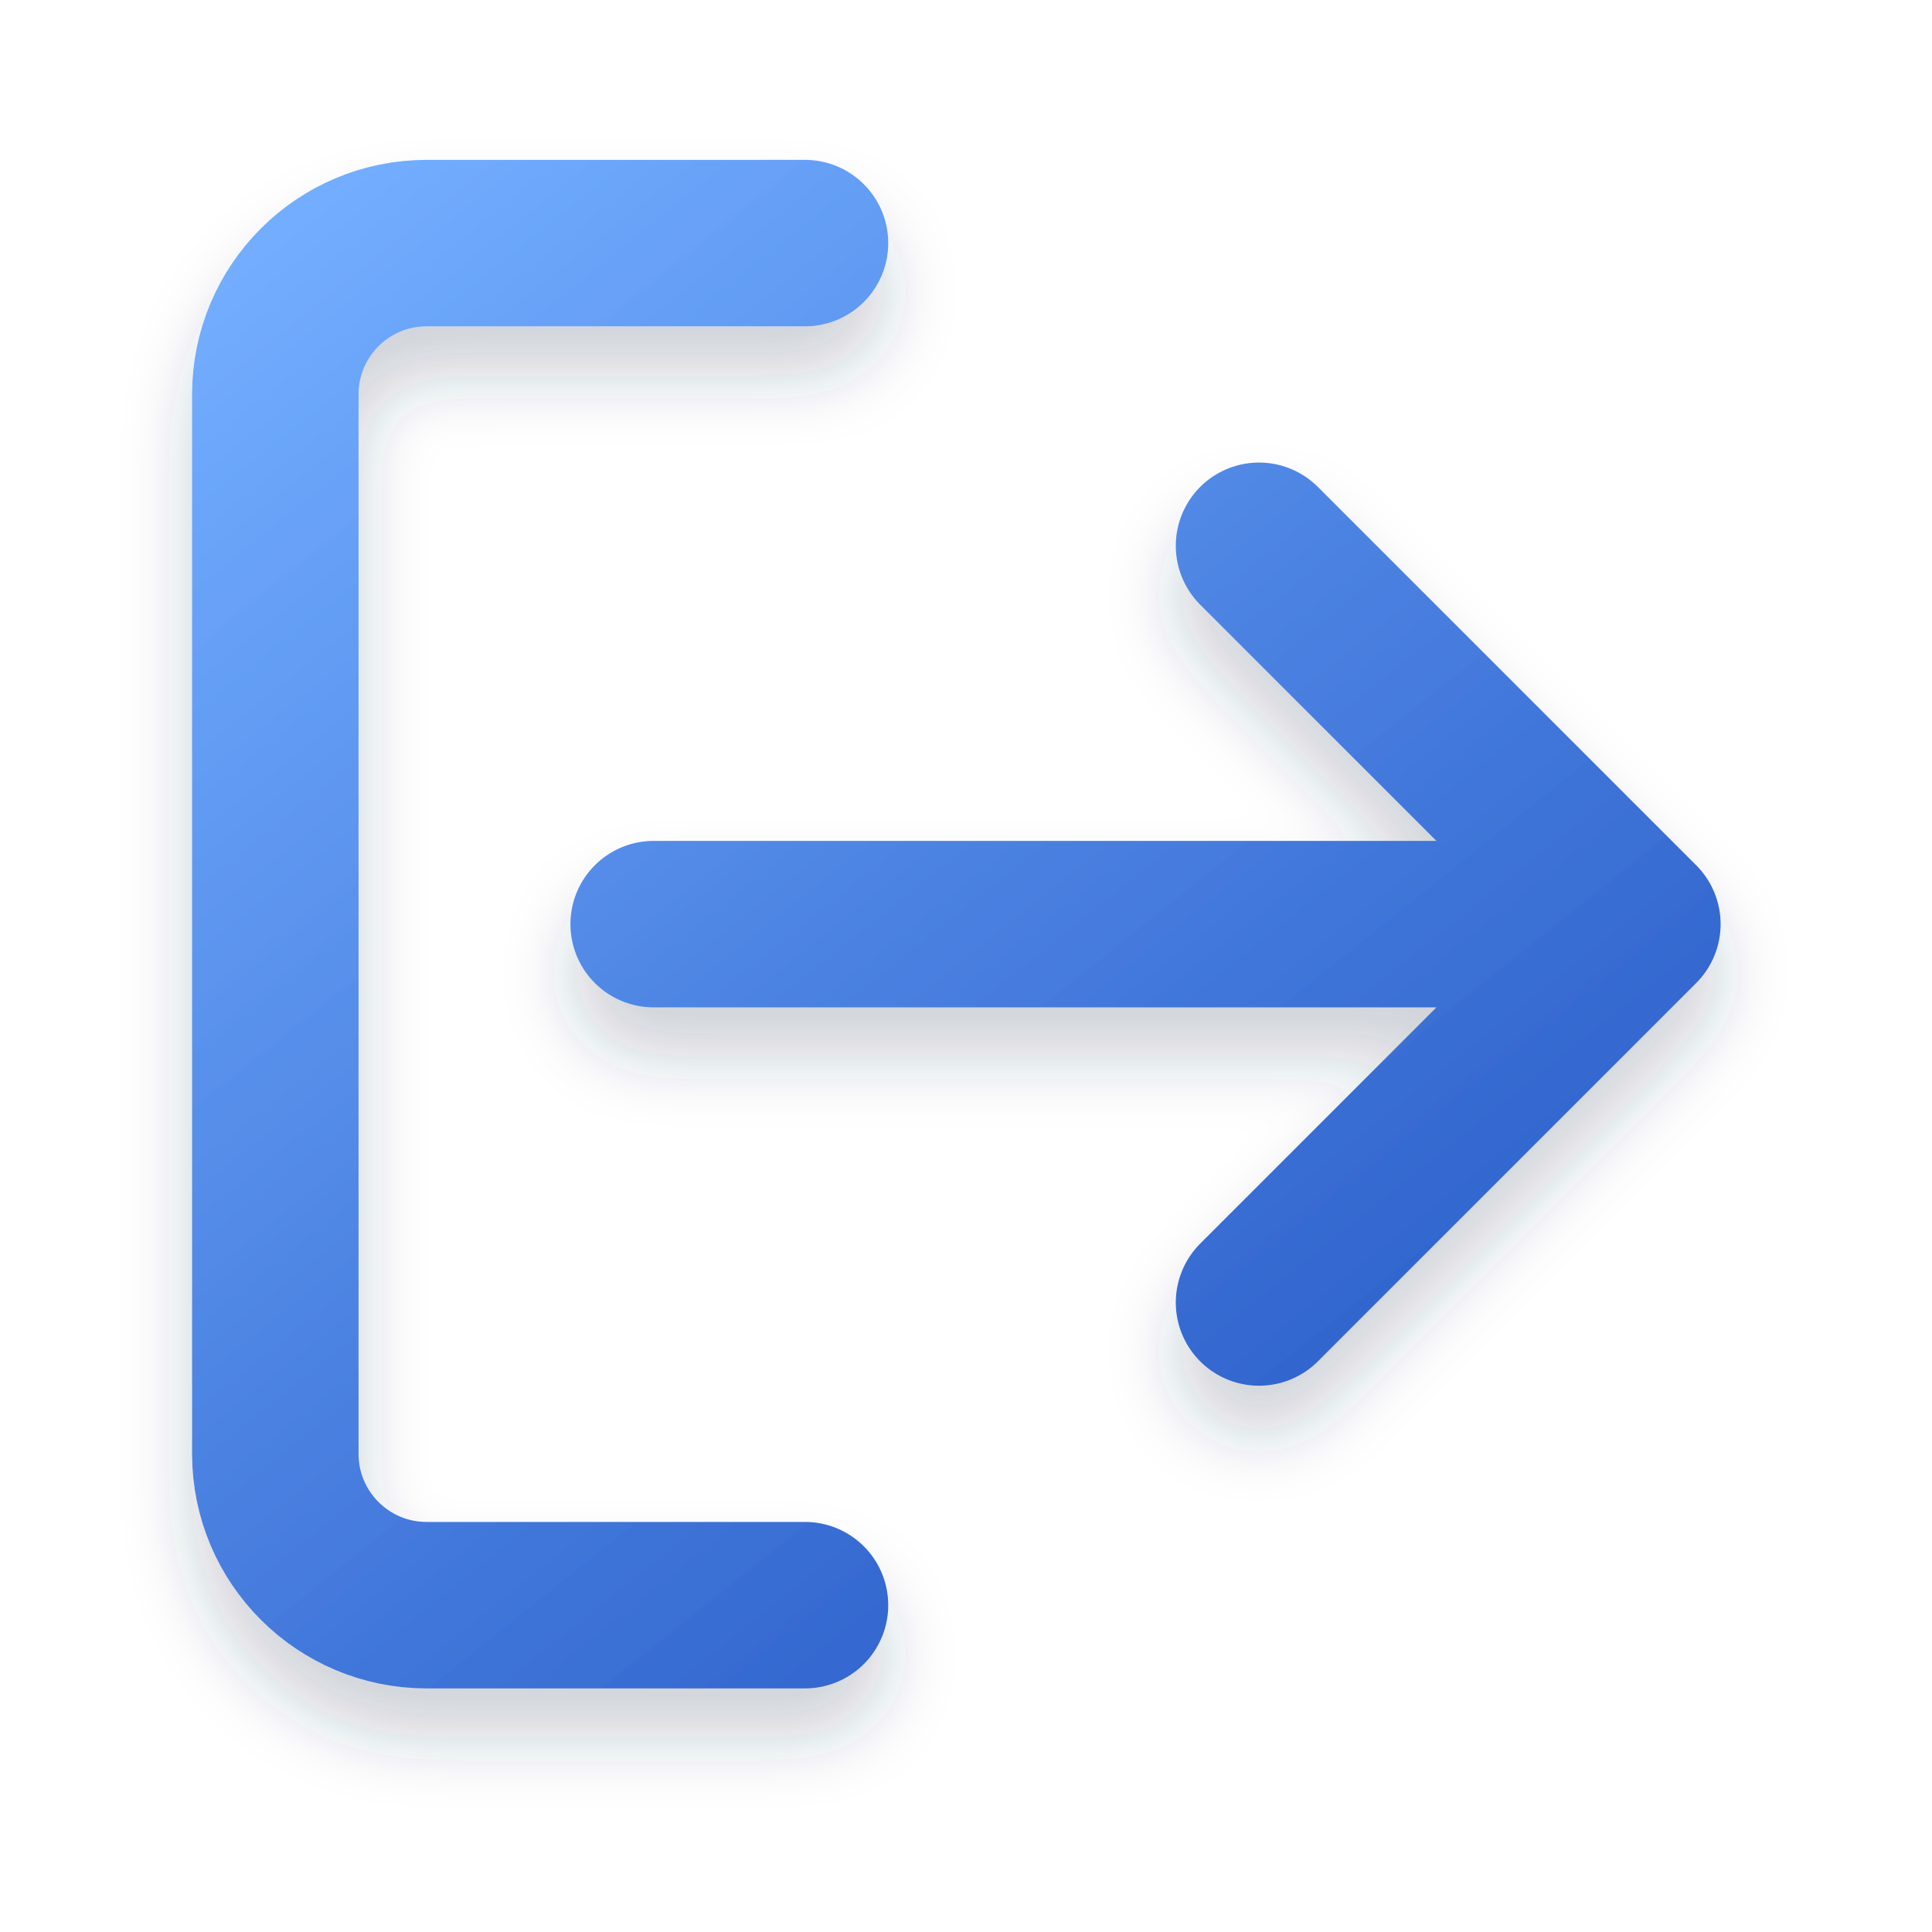
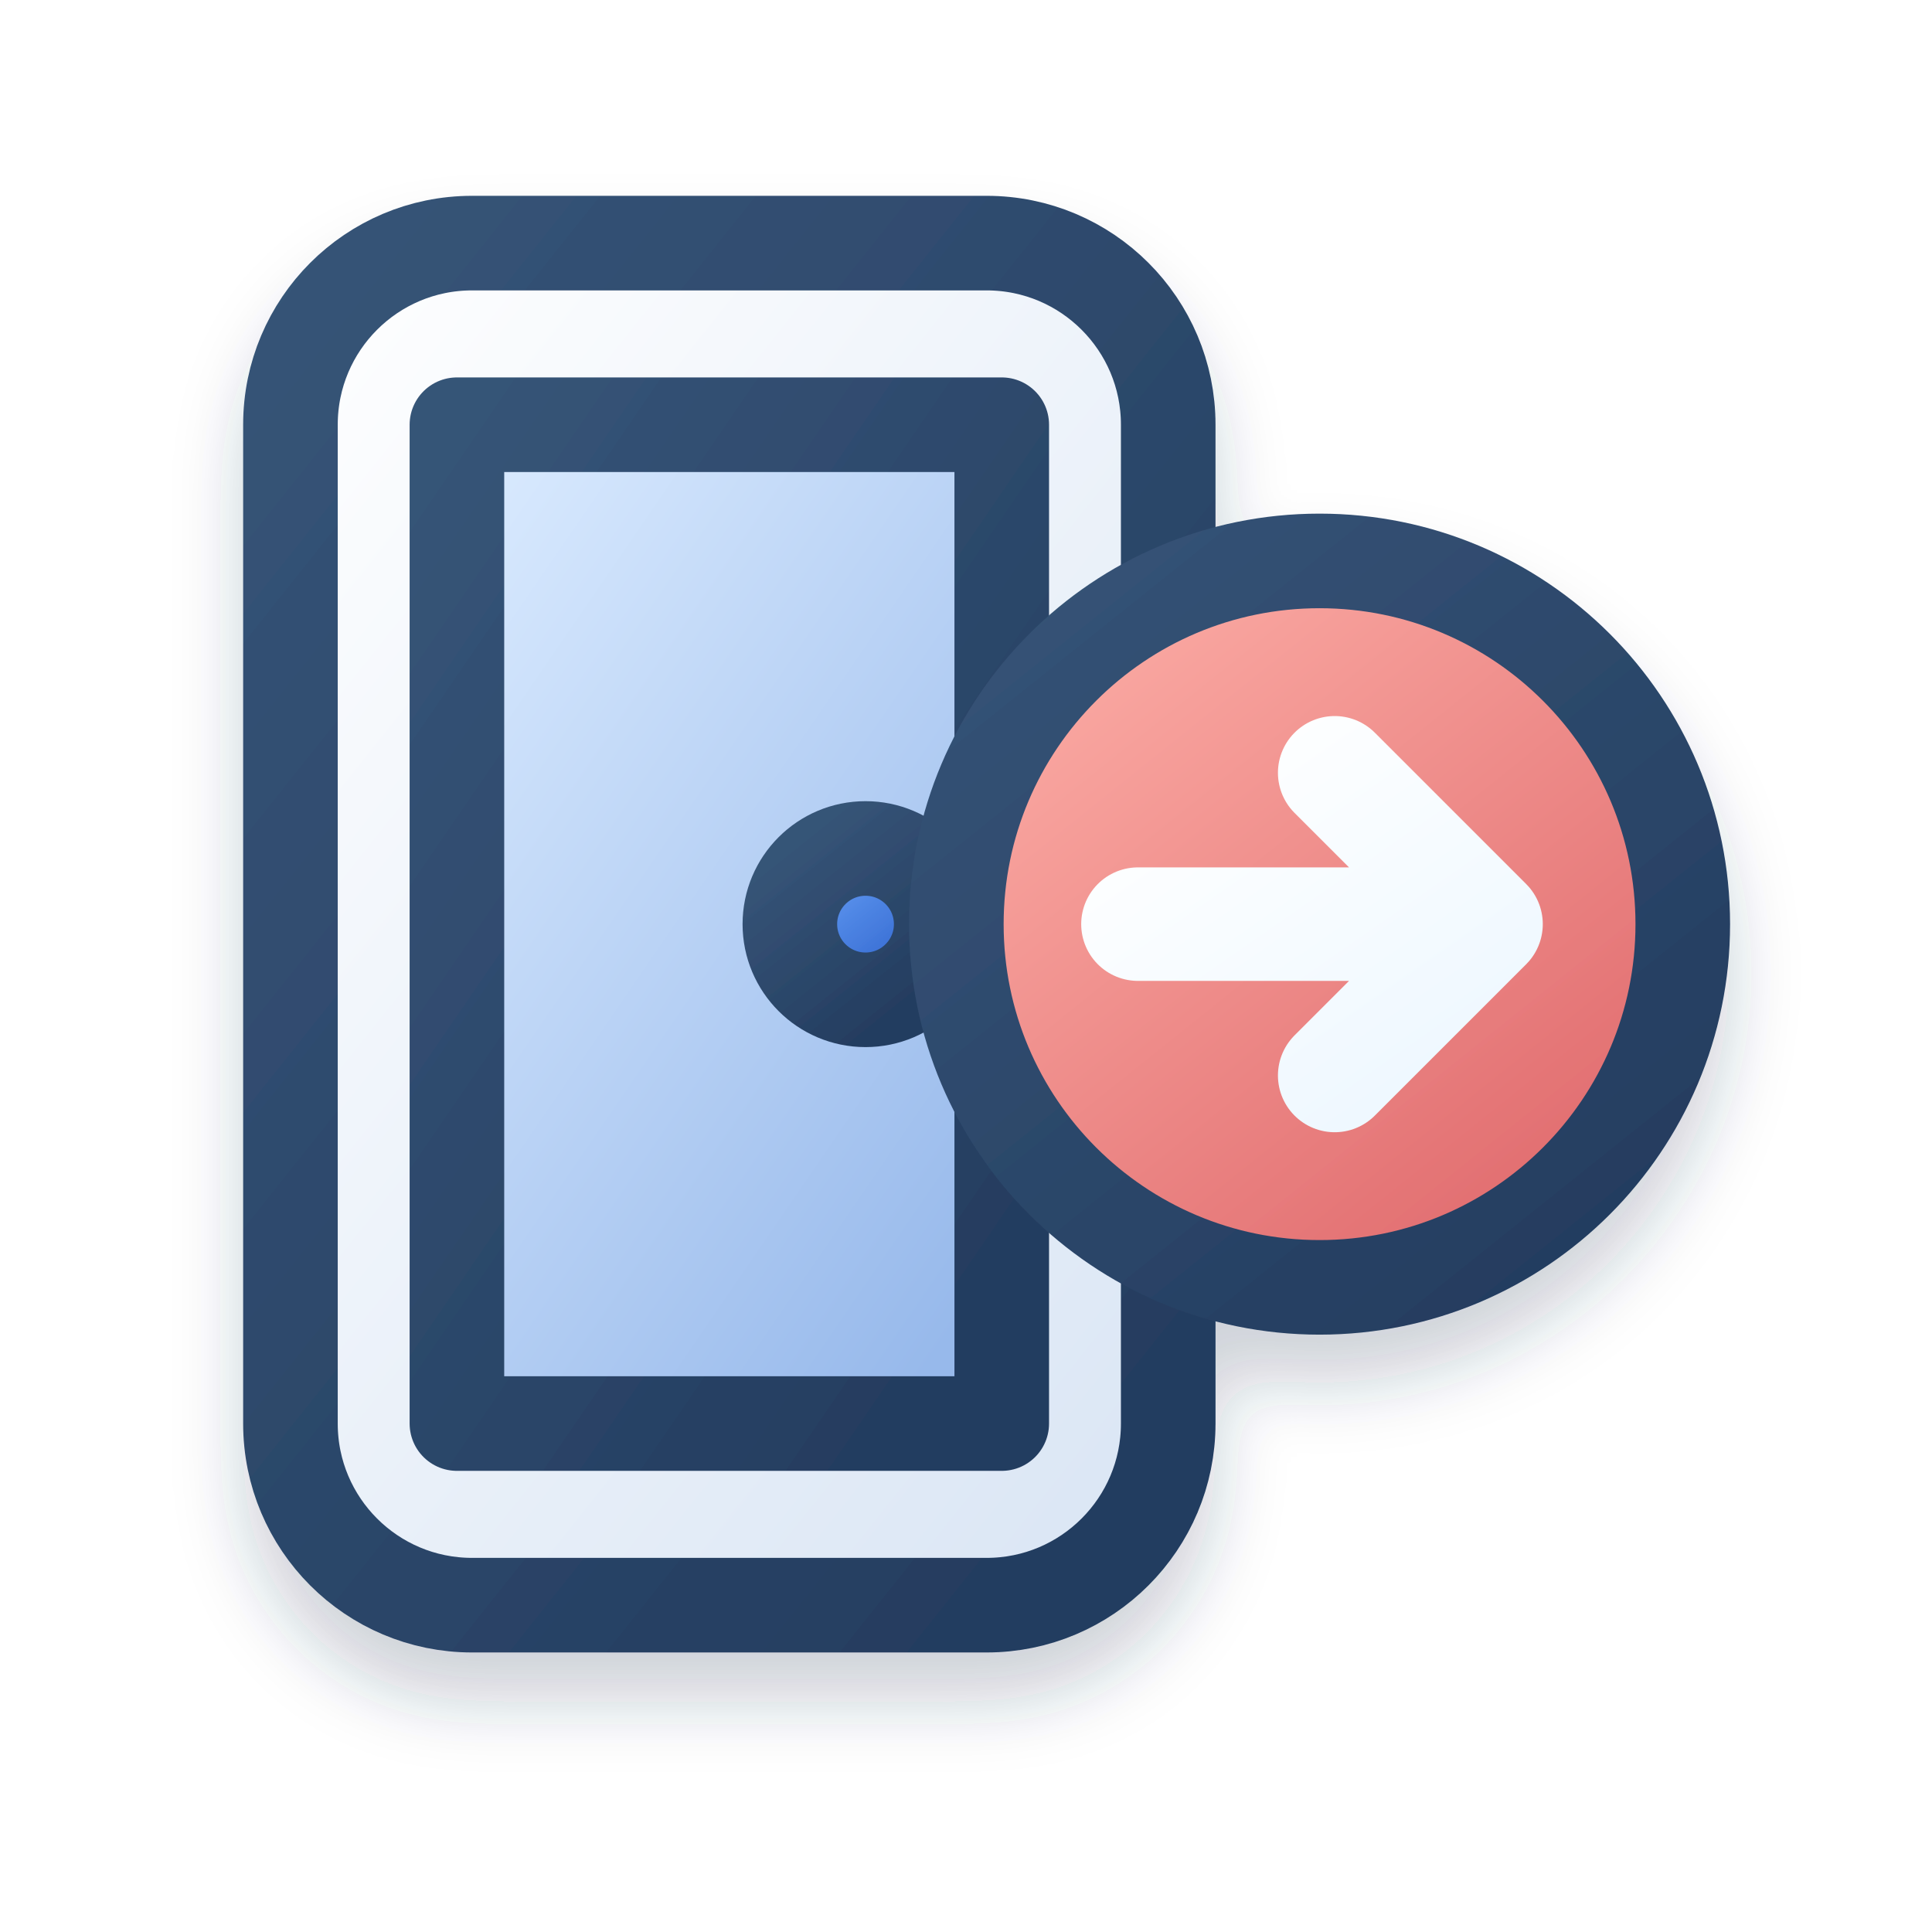
- <svg xmlns="http://www.w3.org/2000/svg" viewBox="0 0 24 24" fill="none" stroke="url(#blue)" stroke-width="2.2" stroke-linecap="round" stroke-linejoin="round">
+ <svg xmlns="http://www.w3.org/2000/svg" viewBox="0 0 24 24" fill="none" stroke="url(#blue)" stroke-width="1.25" stroke-linecap="round" stroke-linejoin="round">
  <defs>
    <linearGradient id="blue" x1="0" y1="0" x2=".8" y2="1">
      <stop stop-color="#72adff" />
      <stop offset="1" stop-color="#285bc7" />
    </linearGradient>
    <linearGradient id="mint" x1="0" y1="0" x2=".8" y2="1">
      <stop stop-color="#82edd1" />
      <stop offset="1" stop-color="#159e83" />
    </linearGradient>
    <linearGradient id="gold" x1="0" y1="0" x2=".8" y2="1">
      <stop stop-color="#ffe498" />
      <stop offset="1" stop-color="#d89b35" />
    </linearGradient>
    <linearGradient id="violet" x1="0" y1="0" x2=".8" y2="1">
      <stop stop-color="#c6b8ff" />
      <stop offset="1" stop-color="#8262c9" />
    </linearGradient>
    <linearGradient id="coral" x1="0" y1="0" x2=".8" y2="1">
      <stop stop-color="#ffb4ac" />
      <stop offset="1" stop-color="#df686b" />
    </linearGradient>
    <linearGradient id="paper" x1="0" y1="0" x2=".8" y2="1">
      <stop stop-color="#ffffff" />
      <stop offset="1" stop-color="#dce7f5" />
    </linearGradient>
    <linearGradient id="blue-back" x1="0" y1="0" x2=".8" y2="1">
      <stop stop-color="#dcecff" />
      <stop offset="1" stop-color="#97b9eb" />
    </linearGradient>
    <linearGradient id="mint-back" x1="0" y1="0" x2=".8" y2="1">
      <stop stop-color="#dcfff2" />
      <stop offset="1" stop-color="#8fd9c1" />
    </linearGradient>
    <linearGradient id="on-color" x1="0" y1="0" x2=".8" y2="1">
      <stop stop-color="#ffffff" />
      <stop offset="1" stop-color="#eff8ff" />
    </linearGradient>
    <linearGradient id="outline" x1="0" y1="0" x2=".8" y2="1">
      <stop stop-color="#365477" />
      <stop offset="1" stop-color="#243d60" />
    </linearGradient>
    <filter id="depth" x="-30%" y="-30%" width="170%" height="170%">
      <feDropShadow dx="0" dy=".65" stdDeviation=".45" flood-color="#1d3557" flood-opacity=".22" />
    </filter>
  </defs>
  <g transform="translate(.6 .2) scale(.94)" filter="url(#depth)">
-     <path d="M10 3H5a2 2 0 0 0-2 2v14a2 2 0 0 0 2 2h5M8 12h13m-5-5 5 5-5 5" />
+     <g stroke="url(#outline)" stroke-width="1.25" stroke-linecap="round" stroke-linejoin="round">
+       <rect x="3.2" y="3" width="11.6" height="18" rx="2.4" fill="url(#paper)" />
+       <path d="M5.4 5.4h7.2v13.2H5.4Z" fill="url(#blue-back)" />
+       <circle cx="10.8" cy="12" r="1" fill="url(#blue)" />
+       <circle cx="16.8" cy="12" r="4.8" fill="url(#coral)" />
+       <path d="M14.4 12h4.4m-1.8-2 2 2-2 2" fill="none" stroke="url(#on-color)" stroke-width="1.5" />
+     </g>
  </g>
</svg>
